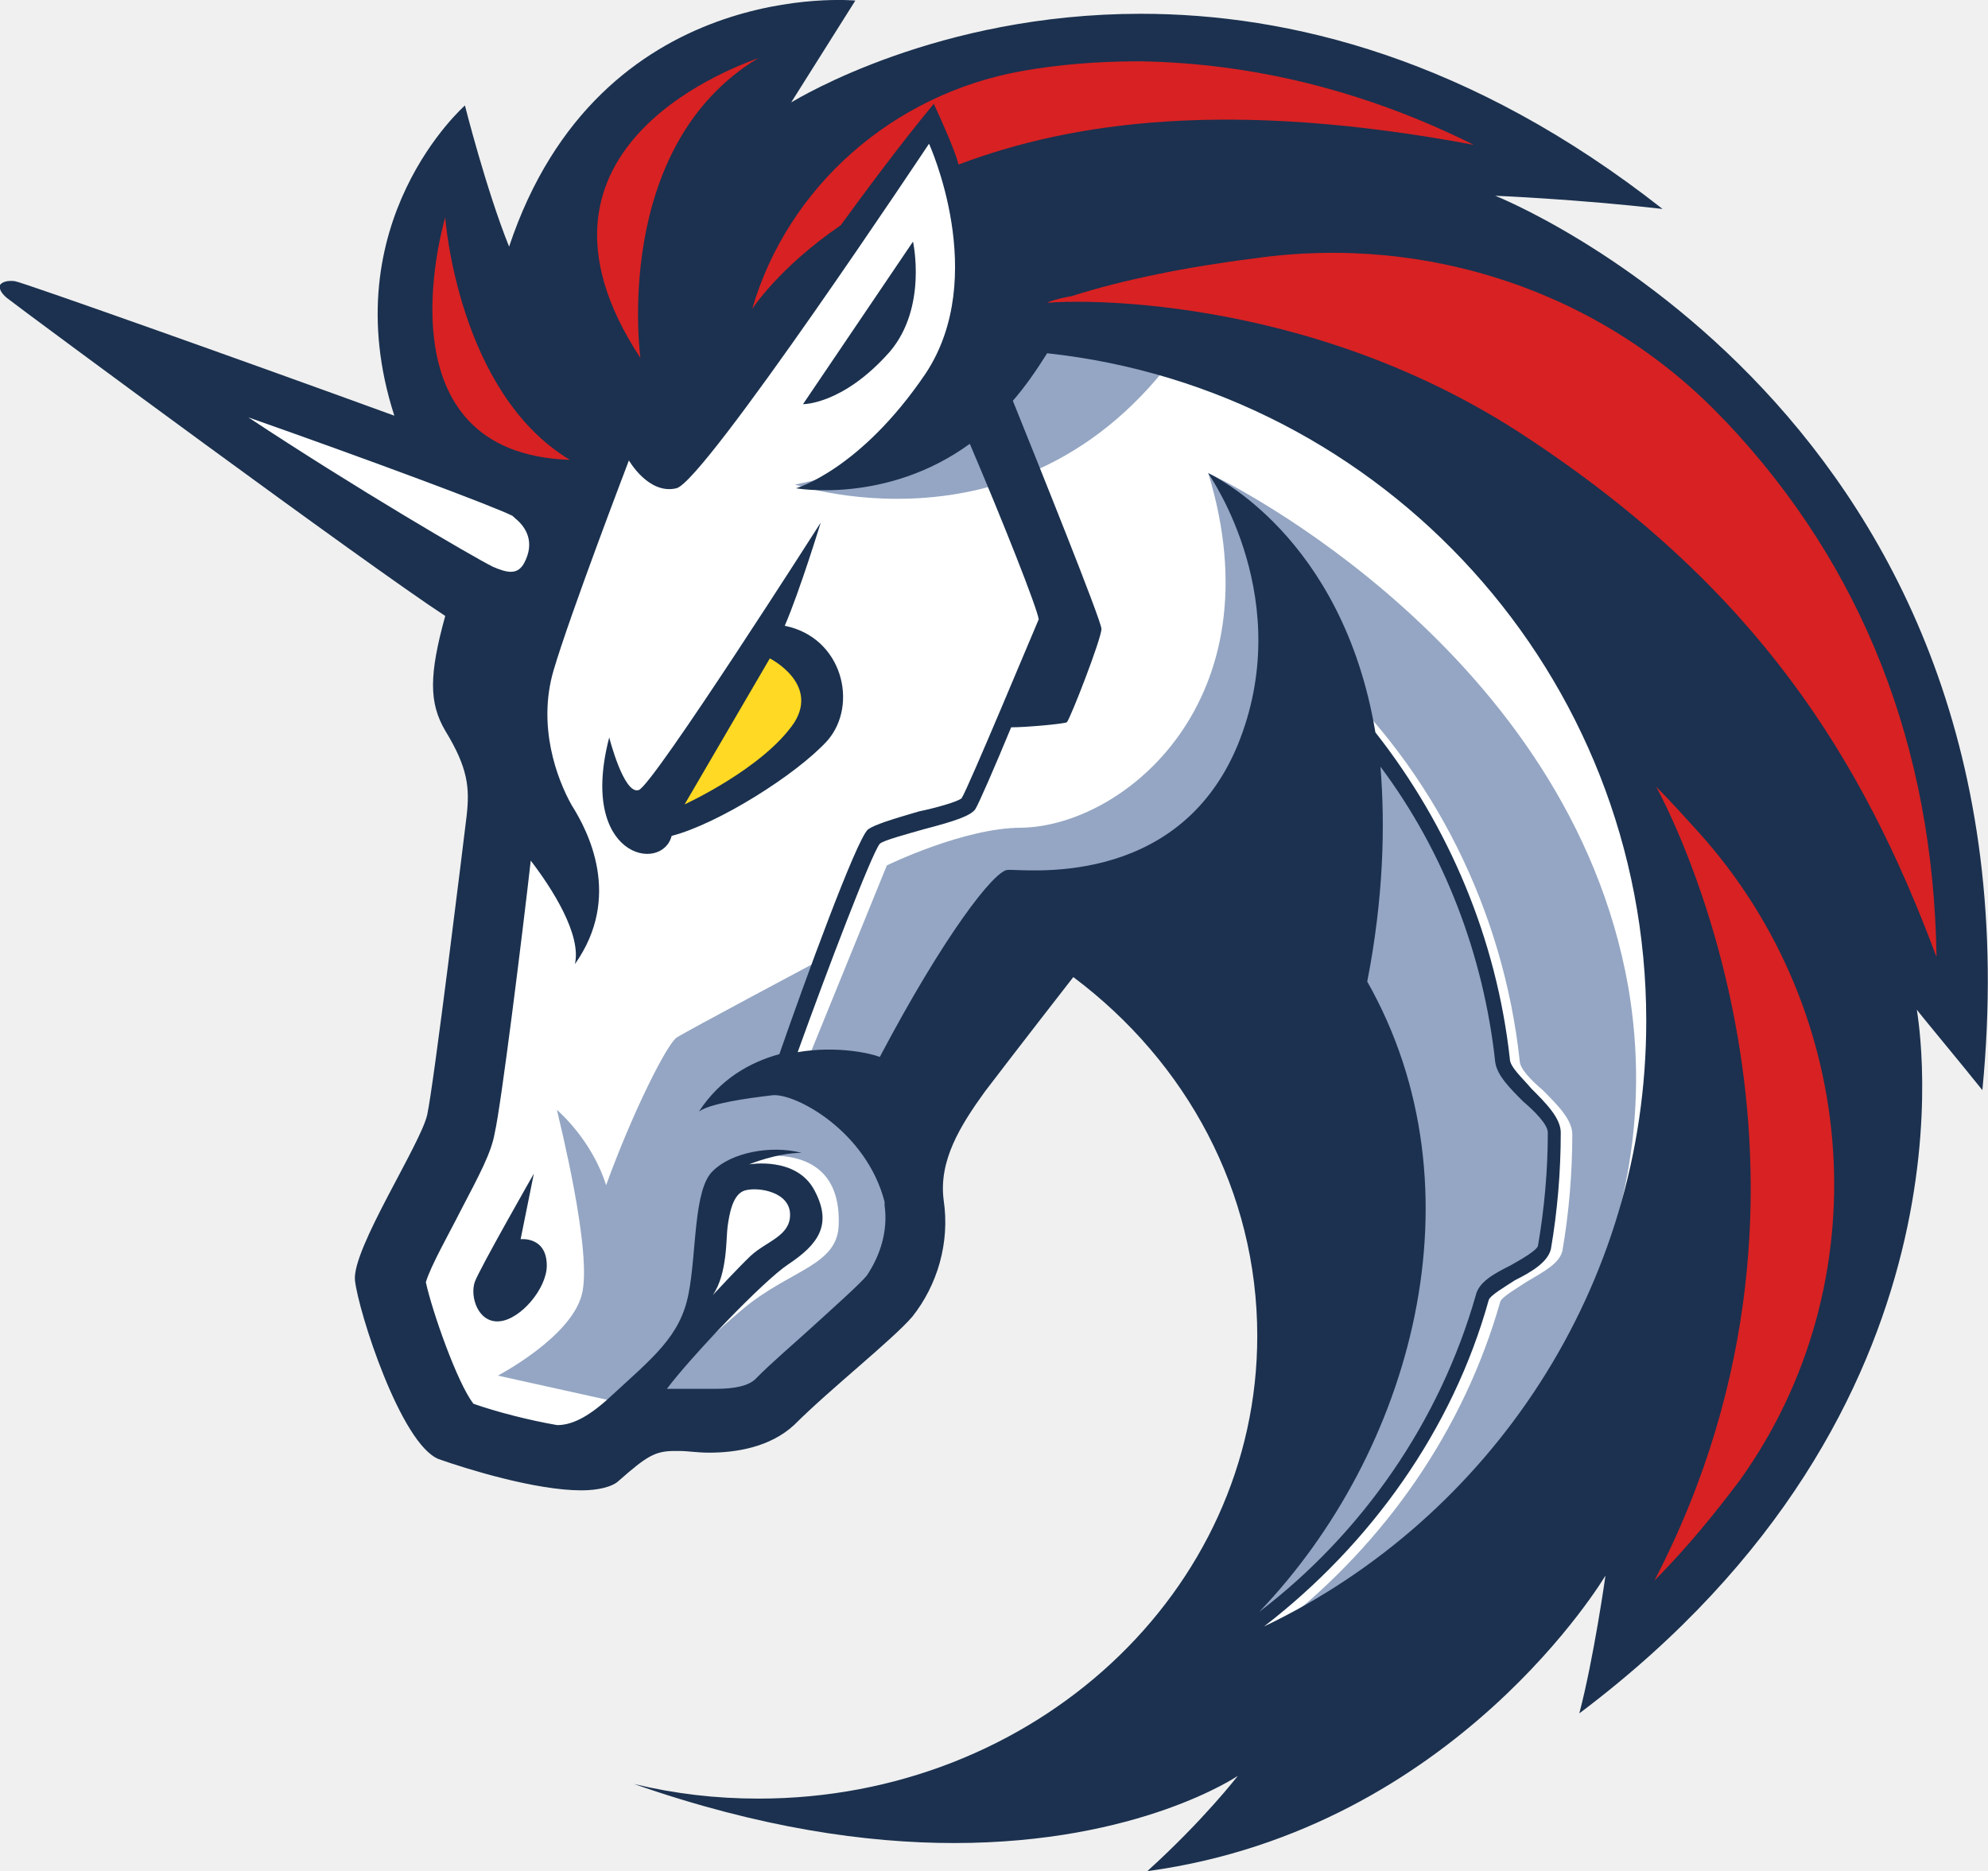
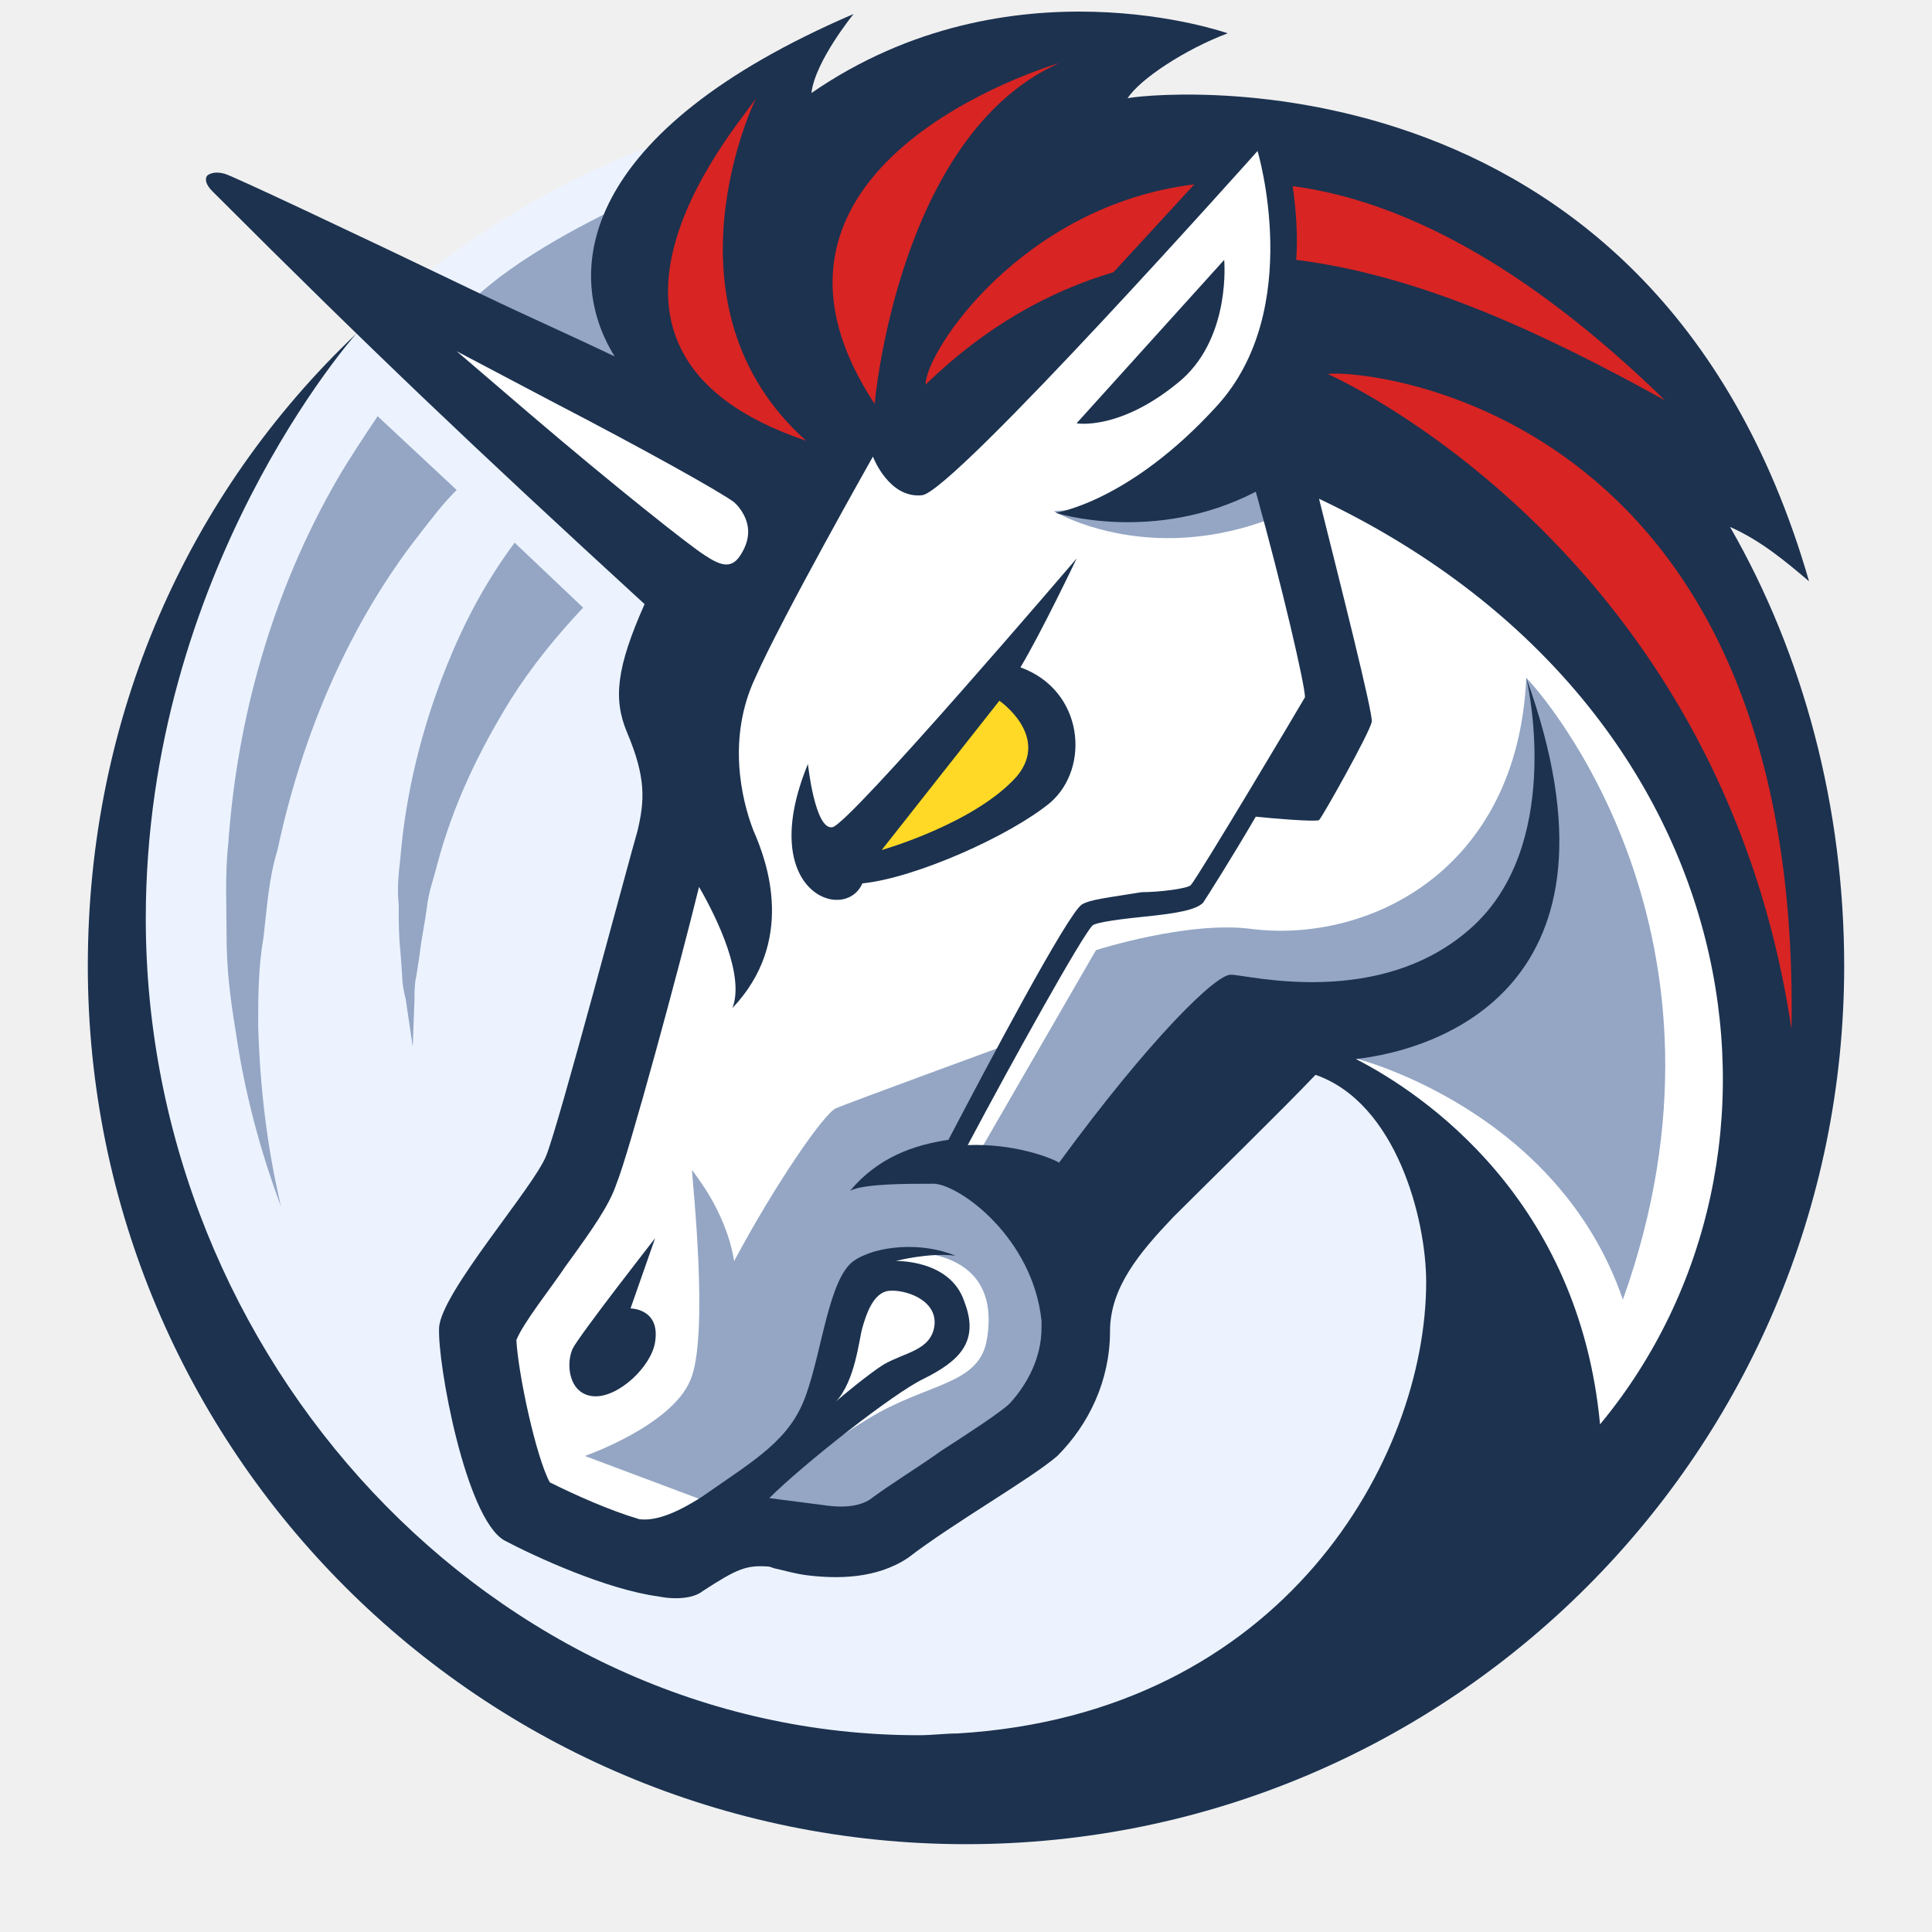
- <svg xmlns="http://www.w3.org/2000/svg" version="1.1" id="logo" x="0px" y="0px" viewBox="0 0 706.8 665.2" style="enable-background:new 0 0 706.8 665.2;" xml:space="preserve">
-   <style type="text/css">
- 	.st0{fill:#FFFFFF;}
- 	.st1{fill:#94A6C3;}
- 	.st2{fill:#1B314F;}
- 	.st3{fill:#FFD923;}
- 	.st4{fill:#D82122;}
- </style>
-   <path class="st0" d="M168.2,366.5L186.9,226L24.7,113.4l148.2,50.2l35-53.7l127.8-79.3l281.7,155.2l14.6,236.8L506.5,597l-99.2,15.2  l51.3-93.9v-90.4l-37.3-70.6l-37.9-25.1l-58.3,60.1v63.6l-45.5,42.6l-57.8,7L196.2,520l-42-13.4l-17.5-63l31.5-44.3V366.5z" />
-   <path class="st1" d="M427.2,112.2c-30.9-6.4-64.7-4.7-64.7-4.7s-11.1,51.3-79.9,64.8C283.1,172.3,373.5,203.2,427.2,112.2z" />
-   <path class="st1" d="M455.2,577.7c37.3-29.2,65.3-69.4,78.2-114.9c0.6-1.7,5.8-4.7,9.3-7c5.8-3.5,11.7-6.4,12.8-11.1  c2.3-13.4,3.5-27.4,3.5-41.4c0-5.2-5.3-10.5-10.5-15.7c-4.1-3.5-8.2-7.6-8.2-10.5c-5.8-53.1-30.3-102.7-69.4-138.8l-4.1,4.1  c37.9,35.6,62.4,84,67.7,135.3c0.6,4.7,5.2,9.3,9.9,14c4.1,3.5,8.8,8.8,8.8,11.1c0,13.4-1.2,26.8-3.5,40.2c-0.6,2.3-5.8,4.7-9.9,7  c-5.8,2.9-11.1,5.8-12.2,10.5c-14,49.6-46.1,92.8-88.7,120.8c7.6-16.3,31.5-69.4,44.3-96.3l-2.3-86.3l-74.1-71.7l-42,5.8l-46.1,74.7  c0,0,21.6,27.4-8.8,59.5c-29.7,31.5-53.1,38.5-53.1,38.5l-21.6-11.7c6.4-8.2,19.3-20.4,29.2-28.6c16.9-14,33.8-15.2,33.8-30.3  C298.9,403.3,265,412,265,412l-12.3,11.7l-5.2,43.2L221.9,499l-2.9-0.6l-42-9.3c0,0,25.7-13.4,29.8-28.6c4.1-14.6-8.2-63-8.8-65.9  c0.6,0.6,12.3,10.5,17.5,26.8c9.3-25.7,21.6-50.2,25.1-52.5c3.5-2.3,50.7-27.4,50.7-27.4l-15.7,41.4l11.7-6.4l28-68.8  c0,0,27.4-13.4,47.8-13.4c36.7-0.6,91-45.5,66.5-126c7,2.9,128.3,63.6,149.3,182.6C594.6,442.4,542.7,528.1,455.2,577.7z" />
-   <path class="st2" d="M316.4,125c13.4-15.8,8.2-39.1,8.2-39.1l-39.1,57.8C284.9,143.7,299.4,144.3,316.4,125z" />
-   <path class="st2" d="M185.1,440.6l4.7-23.3c0,0-19.3,33.8-21,38.5c-1.8,5.3,1.2,14.6,8.7,14c7.6-0.6,16.9-11.7,16.9-19.8  C194.4,439.5,185.1,440.6,185.1,440.6z" />
-   <path class="st2" d="M531.6,69.6c0,0,29.2,1.2,59.5,4.7c-68.3-53.7-133-69.4-185.5-69.4c-72.3,0-121.3,29.8-124.3,31.5l22.8-36.2  c0,0-91-8.8-123.1,87.5c-8.2-20.4-15.7-50.2-15.7-50.2S118,79,140.2,147.8C85.9,128,8.4,100.5,5.4,100c-4.1-0.6-5.3,1.2-5.3,1.2  s-1.2,1.7,2.3,4.7C8.9,111,131.4,201.5,158.3,219c-5.8,21-5.8,30.9,0,40.8c8.2,13.4,8.7,20.4,7.6,30.3c-1.2,9.9-11.7,95.7-14,106.2  c-2.3,10.5-26.8,47.8-25.7,58.9c1.2,11.1,16.3,58.3,29.8,63.6c9.9,3.5,34.4,11.1,50.7,11.1c5.8,0,11.1-1.2,13.4-3.5  c9.9-8.7,12.8-10.5,19.8-10.5c0.6,0,1.2,0,1.7,0c2.9,0,6.4,0.6,10.5,0.6c9.3,0,21.6-1.8,30.3-9.9c12.8-12.8,35-30.3,42-38.5  c8.8-11.1,13.4-26.2,11.1-41.4c-1.8-14,5.8-26.3,14.6-38.5c11.1-14.6,31.5-40.8,31.5-40.8C421.9,377.6,447,423.7,447,475  c0,91-79.3,164.5-177.3,164.5c-15.2,0-29.7-1.7-44.3-5.2c44.9,15.7,82.8,21,113.8,21c65.9,0,100.9-23.9,100.9-23.9  s-12.2,15.8-32.1,33.8c0.6,0,0.6,0,0.6,0c109.1-15.2,162.2-105,162.2-105s-4.1,29.2-9.3,49C706.6,500.1,682.1,363.6,681.5,359  c1.2,1.7,15.8,19.2,23.3,28.6C728.2,147.2,531.6,69.6,531.6,69.6z M308.2,453.5c-2.3,2.9-12.2,11.7-19.2,18.1  c-7,6.4-14.6,12.8-20.4,18.7c-2.3,2.3-7,3.5-14,3.5c-2.3,0-4.7,0-6.4,0c-1.2,0-2.3,0-3.5,0s-1.8,0-2.3,0c-1.8,0-3.5,0-5.3,0  c8.8-11.7,34.4-38.5,43.2-44.3c10.5-7,15.8-14,9.3-26.2c-6.4-12.3-23.3-9.3-23.3-9.3s9.9-4.1,18.7-4.1c-11.1-2.9-25.1,0-31.5,6.4  c-7,6.4-5.8,29.2-8.7,43.7c-2.9,15.2-12.8,22.8-28,36.8c-8.2,7.6-14,9.9-18.7,9.9c-9.9-1.7-21.6-4.7-29.8-7.6  c-5.8-7.6-14.6-32.7-16.9-43.2c1.7-5.8,8.7-18.1,12.2-25.1c7-13.4,11.1-21,12.3-28c2.3-9.9,9.9-71.2,12.8-96.8  c7.6,9.9,18.1,26.3,15.7,36.8c16.9-23.9,4.7-47.3-1.2-56.6c-5.2-9.3-12.2-28-6.4-47.8c5.8-19.8,26.8-74.7,26.8-74.7s7,12.3,16.9,9.9  c9.9-2.3,89.8-122.5,89.8-122.5s21.6,47.2-1.2,81.7c-23.3,34.4-46.1,40.8-46.1,40.8s32.1,5.8,61.8-15.8  c12.2,28.6,23.9,58.3,24.5,62.4c-1.8,4.1-25.1,60.1-27.4,63.6c-1.2,1.2-9.3,3.5-15.2,4.7c-9.9,2.9-15.7,4.7-18.1,6.4  c-4.1,3.5-22.8,54.8-31.5,79.9c-10.5,2.9-21,8.8-28.6,20.4c4.1-2.9,16.9-4.7,26.3-5.8c8.2-0.6,33.2,12.8,39.7,37.9  c0,0.6,0,0.6,0,1.2C315.8,437.7,312.9,446.5,308.2,453.5z M253.4,460.5c5.3-7.6,4.7-20.4,5.3-24.5c0.6-4.1,1.7-11.7,6.4-12.8  c4.7-1.2,15.8,0.6,15.8,8.7c0,7.6-8.2,9.3-14,14.6C262.7,450.5,254.5,459.3,253.4,460.5z M486.1,349c5.8-29.7,6.4-55.4,4.7-76.4  c22.7,30.3,36.7,67.1,40.8,105c0.6,4.7,5.2,9.3,9.9,14c4.1,3.5,8.8,8.2,8.8,11.1c0,13.4-1.2,26.8-3.5,40.3c-0.6,1.7-5.8,4.7-9.9,7  c-5.8,2.9-11.1,5.8-12.2,10.5c-12.8,44.9-40.3,84.6-77,112.6C501.9,516.5,528.1,423.1,486.1,349z M449.4,578.3  c37.9-29.2,67.1-70,79.9-116.1c0.6-1.7,5.8-4.7,9.3-7c5.8-2.9,11.7-6.4,12.8-11.1c2.3-13.4,3.5-27.4,3.5-41.4  c0-5.2-5.3-10.5-10.5-15.7c-2.9-3.5-7.6-7.6-7.6-10.5c-4.7-42.6-21.6-82.8-47.8-116.1c-11.7-70-58.3-91.6-59.5-92.2  c1.2,1.8,31.5,45.5,10.5,96.8c-21.6,51.9-77,43.8-81.7,44.3c-4.7,0-22.7,23.3-45.5,66.5c-2.9-1.2-15.2-4.1-29.2-1.7  c10.5-29.2,26.3-70.6,29.2-74.1c1.2-1.2,9.9-3.5,15.8-5.2c11.1-2.9,16.3-4.7,18.1-7c1.2-1.8,7-15.2,12.8-29.2  c5.3,0,18.7-1.2,19.8-1.8c1.2-1.2,12.3-29.7,12.3-33.2c0-2.9-22.8-59.5-31.5-81.1c4.1-4.7,8.2-10.5,12.2-16.9  C491.9,138.5,585.3,240,585.3,363C585.3,457.5,529.9,539.8,449.4,578.3z" />
-   <path class="st2" d="M294.2,263.3c11.1-12.8,5.3-36.7-15.2-40.8c5.3-12.2,12.8-36.7,12.8-36.7s-59.5,93.3-64.7,95.1  c-5.3,1.8-10.5-18.7-10.5-18.7c-11.1,42.6,18.7,48.4,22.2,35C255.1,293,283.1,275.5,294.2,263.3z" />
-   <path class="st3" d="M243.4,286l30.3-51.9c0,0,17.5,8.8,8.7,22.8C271.4,273.2,243.4,286,243.4,286z" />
-   <path class="st4" d="M618.5,526.4c-8.8,11.7-18.7,23.9-30.3,35.6c75.2-144.7,3.5-277.1,0.6-282.3c5.3,5.3,10.5,11.1,15.2,16.3  C661.7,360.1,668.7,456.4,618.5,526.4z" />
-   <path class="st4" d="M688.5,340.3c-26.3-70.6-63.6-130.7-145.8-184.9c-79.3-52.5-164.5-48.4-169.2-47.8c-0.6,0-1.2,0-1.2,0  c2.9-1.2,5.8-1.8,8.7-2.3c18.1-5.8,41.4-10.5,64.8-13.4C507.7,83,570.1,104,612.7,149c0.6,0.6,0.6,0.6,1.2,1.2  C662.3,201.5,687.4,265.6,688.5,340.3z" />
-   <path class="st4" d="M524,51.5c-86.9-16.3-142.9-8.2-183.2,7c-1.2-4.7-5.3-14-8.8-21.6C319.9,51.5,307,69,298.9,80.1  c-22.2,15.2-31.5,29.8-31.5,29.8c12.8-43.8,50.2-76.4,95.7-84.6c12.8-2.3,26.8-3.5,42-3.5C445.3,22.4,485.5,32.3,524,51.5z" />
-   <path class="st4" d="M202.6,163.5c-68.2-2.3-45.5-81.7-44.3-86.3C158.3,77.8,162.9,139.6,202.6,163.5z" />
-   <path class="st4" d="M269.7,20.6c-52.5,31.5-42,106.7-42,106.7C177.5,51,265.6,22.4,269.7,20.6z" />
-   <path class="st0" d="M183.4,184.5c3.5,2.9,7,8.2,2.9,15.8c-2.3,4.1-5.8,3.5-11.1,1.2c-7-3.5-49-28-86.9-53.1  c43.2,15.2,86.9,31.5,93.9,35C182.2,183.4,182.8,184,183.4,184.5z" />
+ <svg xmlns="http://www.w3.org/2000/svg" width="512" height="512" viewBox="0 0 512 512" fill="none">
+   <mask id="mask0" mask-type="alpha" maskUnits="userSpaceOnUse" x="0" y="0" width="512" height="512">
+     <rect width="512" height="512" fill="#C4C4C4" />
+   </mask>
+   <g mask="url(#mask0)">
+     <path d="M256 488.711C384.532 488.711 488.727 384.515 488.727 255.984C488.727 127.452 384.532 23.256 256 23.256C127.468 23.256 23.273 127.452 23.273 255.984C23.273 384.515 127.468 488.711 256 488.711Z" fill="#ECF3FF" />
+     <path d="M193.164 114.036L111.709 81.454V93.091L181.527 155.927L176.873 221.091L155.927 309.527L128 349.091L134.982 404.945L169.891 409.6L197.818 404.945L225.745 409.6L274.618 379.345L283.927 330.473L342.109 274.618L367.709 293.236L393.309 330.473V404.945L428.218 395.636L463.127 318.836L472.436 221.091L346.764 37.236L325.818 32.582L193.164 114.036Z" fill="white" />
+     <path d="M69.818 248.536C70.749 240.624 71.215 232.711 73.542 225.264C80.058 194.544 92.625 165.22 111.244 141.482C114.502 137.293 117.295 133.569 121.018 129.845L100.073 110.296C96.349 115.882 92.625 121.467 89.367 127.053C72.145 156.842 62.836 190.354 60.509 223.402C59.578 231.78 60.044 240.158 60.044 248.071C60.044 256.449 60.974 264.362 62.371 272.74C64.698 289.031 68.887 304.856 74.473 319.751C70.749 303.925 68.887 288.1 68.422 271.809C68.422 264.362 68.422 256.449 69.818 248.536Z" fill="#94A6C4" />
+     <path d="M165.236 97.745C153.6 92.16 137.309 84.713 125.673 79.127C136.378 68.887 155.927 58.182 172.218 51.2C160.582 60.509 160.582 80.058 165.236 97.745Z" fill="#94A6C4" />
+     <path d="M118.225 176.856C111.709 193.147 107.52 210.369 106.124 227.125C105.658 231.314 105.193 235.504 105.658 239.693C105.658 243.882 105.658 248.071 106.124 252.26L106.589 258.776C106.589 260.638 107.055 262.965 107.52 264.827L109.382 277.394L109.847 264.827C109.847 262.965 109.847 260.638 110.313 258.776L111.244 252.725C111.709 248.536 112.64 244.347 113.105 240.624C113.571 236.434 114.967 232.711 115.898 228.987C120.087 213.162 127.069 198.733 135.447 185.234C141.033 176.391 147.549 168.478 154.531 161.031L136.378 143.809C128.465 154.514 122.88 165.22 118.225 176.856Z" fill="#94A6C4" />
+     <path d="M387.724 97.264C363.055 88.42 353.28 91.213 353.28 91.213C353.28 91.213 337.92 132.638 279.273 135.431C279.738 135.896 332.335 166.616 387.724 97.264Z" fill="#94A6C4" />
+     <path d="M404.48 179.649C402.153 230.849 362.589 249.933 331.869 246.209C315.113 243.882 290.444 251.795 290.444 251.795L259.258 305.787L249.018 309.511L266.705 276.929C266.705 276.929 224.814 292.289 221.556 293.686C218.298 295.082 205.265 314.166 194.56 334.18C192.233 320.216 183.389 310.442 183.389 309.976C183.389 312.304 188.044 354.195 182.924 365.831C177.804 377.933 154.996 385.846 154.996 385.846L188.509 398.413L190.836 399.344L215.971 375.606L225.28 340.231L236.916 331.853C236.916 331.853 265.774 328.595 261.585 354.66C259.724 367.227 245.76 366.296 229.934 376.071C220.625 381.656 208.524 390.5 202.473 396.551L219.229 408.653C219.229 408.653 239.244 405.395 267.636 383.053C296.494 359.78 282.065 334.646 282.065 334.646L329.076 278.326L359.796 280.653C359.796 280.653 412.858 294.151 430.08 344.42C464.524 248.071 409.135 184.304 404.48 179.649Z" fill="#94A6C4" />
+     <path d="M458.473 139.636C466.851 143.36 473.367 148.929 479.418 154.049C437.527 8.827 301.615 25.118 298.822 26.049C302.08 20.929 314.182 13.016 325.353 8.827C325.353 8.827 267.636 -11.653 215.04 24.653C215.971 16.275 226.211 3.707 226.211 3.707C153.6 34.909 148.945 72.145 162.909 94.471C151.273 88.885 139.636 83.766 128 78.18C92.16 60.958 61.44 46.529 59.578 46.064C56.32 45.133 54.924 46.529 54.924 46.529C54.924 46.529 53.527 47.925 56.32 50.718C98.676 93.075 125.673 118.691 170.822 160.1C163.375 176.856 162.444 185.235 166.167 194.078C171.287 206.18 170.822 212.231 168.96 220.144C166.633 228.056 148.015 298.34 144.756 306.253C141.498 314.631 116.829 342.558 116.364 351.867C115.898 361.176 123.345 402.136 133.585 408.187C141.498 412.376 160.582 421.22 174.545 423.082C179.2 424.013 183.855 423.547 186.182 421.686C195.491 415.635 197.818 414.704 203.869 415.169L205.265 415.635C207.593 416.1 210.385 417.031 214.109 417.496C222.022 418.427 232.262 418.427 240.64 412.842C252.742 403.533 273.222 391.896 280.204 385.845C288.582 377.467 294.167 365.831 294.167 352.798C294.167 341.162 302.08 331.853 310.924 322.544C319.302 314.165 340.247 293.685 348.625 284.842C370.036 292.289 377.949 323.009 377.949 339.766C377.949 386.311 340.247 454.267 253.673 459.387C250.415 459.387 247.156 459.853 243.433 459.853C130.793 459.853 38.633 360.245 38.633 243.416C38.633 151.256 94.007 88.849 94.472 88.383C49.788 130.74 23.273 189.889 23.273 255.984C23.273 384.449 127.535 488.727 256 488.727C384.465 488.727 488.727 384.449 488.727 255.984C488.727 214.093 478.022 173.615 458.473 139.636ZM140.567 109.831C134.051 104.245 127.535 98.66 121.018 93.075C129.862 97.729 138.705 102.384 146.618 106.573C170.822 119.14 190.836 130.311 194.56 133.104C194.56 133.104 195.025 133.569 195.491 134.035C197.818 136.827 200.145 141.482 195.956 147.533C193.629 150.791 190.836 149.86 186.647 147.067C182.924 144.74 162.909 128.915 140.567 109.831ZM276.015 351.867C276.015 359.78 272.291 366.762 267.636 371.882C265.309 374.209 256 380.26 249.484 384.449C242.967 389.104 235.985 393.293 230.4 397.482C228.073 398.878 224.349 399.809 218.298 398.878L203.869 397.016C212.713 388.173 236.916 369.089 244.829 365.366C254.138 360.711 259.724 355.591 255.535 344.885C251.811 333.715 237.382 334.18 237.382 334.18C237.382 334.18 246.225 331.853 253.207 332.784C244.364 329.06 232.262 329.991 226.211 334.18C219.695 338.835 217.833 357.918 213.644 369.555C209.455 381.656 200.145 386.776 186.182 396.551C178.269 401.671 173.149 403.067 169.425 402.602C161.513 400.275 152.204 396.085 145.687 392.827C141.964 385.845 137.309 363.969 136.844 355.125C138.705 350.471 146.153 341.162 149.876 335.576C157.324 325.336 161.513 319.285 163.375 313.7C166.633 305.787 180.131 255.984 185.251 235.038C190.371 243.882 197.353 258.776 194.095 267.155C210.851 249.467 203.404 228.522 199.68 220.144C196.422 211.765 192.698 195.475 200.145 179.649C207.127 163.824 231.331 121.002 231.331 121.002C231.331 121.002 235.52 132.173 244.364 131.242C252.742 130.311 333.265 40.013 333.265 40.013C333.265 40.013 345.833 81.904 322.56 107.504C299.287 133.104 279.738 135.896 279.738 135.896C279.738 135.896 305.804 144.275 332.8 130.311C339.782 155.445 345.833 181.511 345.833 184.769C343.971 188.027 317.905 231.78 315.578 234.573C314.647 235.504 307.2 236.435 302.545 236.435C294.167 237.831 289.047 238.296 286.72 239.693C282.996 242.02 261.585 282.515 251.345 302.064C242.036 303.46 232.727 306.718 225.28 315.562C229.004 313.7 239.709 313.7 247.622 313.7C254.604 314.165 273.687 328.129 276.015 350.005C276.015 351.402 276.015 351.402 276.015 351.867ZM221.556 371.416C226.676 365.831 227.607 355.125 228.538 351.867C229.469 348.609 231.331 342.558 235.52 342.093C239.709 341.627 248.553 344.42 247.622 351.402C246.691 357.918 239.709 358.384 234.124 361.642C230.4 363.969 222.487 370.485 221.556 371.416ZM424.029 377.467C418.444 317.889 377.484 289.962 359.331 280.653C380.276 278.325 434.269 262.035 404.48 179.649C405.411 183.373 413.789 224.333 390.051 245.744C365.847 267.62 330.473 258.311 326.284 258.311C322.56 257.845 304.873 275.067 280.669 308.115C278.342 306.718 268.567 302.995 256.465 303.46C268.567 280.653 286.72 248.071 289.513 245.278C290.444 244.347 298.356 243.416 303.011 242.951C312.32 242.02 316.975 241.089 318.836 239.227C319.767 237.831 326.284 227.591 332.8 216.42C336.989 216.885 348.16 217.816 349.556 217.351C350.487 216.42 363.055 194.078 363.52 191.285C363.985 189.424 355.142 154.515 349.556 132.173C464.524 186.631 482.676 306.718 424.029 377.467Z" fill="#1C324F" />
+     <path d="M313.251 100.522C326.284 88.885 324.422 68.871 324.422 68.871L285.324 112.158C284.858 112.158 296.96 114.485 313.251 100.522Z" fill="#1C324F" />
+     <path d="M167.098 346.747L173.615 328.129C173.615 328.129 153.6 353.729 151.738 357.453C149.876 361.642 150.807 369.555 157.324 370.02C163.84 370.486 172.684 362.107 173.615 355.591C175.011 346.747 167.098 346.747 167.098 346.747Z" fill="#1C324F" />
+     <path d="M228.538 234.107C242.502 232.711 267.636 221.54 278.342 212.696C289.047 203.387 287.185 182.907 270.429 176.856C276.015 167.547 285.324 147.998 285.324 147.998C285.324 147.998 225.28 218.282 220.625 219.213C215.971 220.144 214.109 202.456 214.109 202.456C200.145 236.435 223.884 244.813 228.538 234.107Z" fill="#1C324F" />
+     <path d="M233.658 225.264L264.844 185.7C264.844 185.7 278.342 195.009 269.498 205.714C258.327 218.282 233.658 225.264 233.658 225.264Z" fill="#FFD925" />
+     <path d="M316.509 48.856L295.098 72.129C277.876 77.249 261.12 86.558 245.294 101.918C245.294 93.075 270.894 54.442 316.509 48.856Z" fill="#D82423" />
+     <path d="M343.505 68.871C343.971 62.82 343.505 55.838 342.574 49.322C370.502 53.045 403.549 69.336 441.251 106.107C410.065 88.885 377.018 73.06 343.505 68.871Z" fill="#D82423" />
+     <path d="M351.884 99.125C351.884 99.125 455.68 144.74 474.764 272.74C477.556 106.107 359.331 97.729 351.884 99.125Z" fill="#D82423" />
+     <path d="M200.611 25.584C199.214 29.307 140.567 92.144 213.644 116.813C173.614 80.973 200.145 26.049 200.611 25.584Z" fill="#D82423" />
+     <path d="M231.796 107.038C231.796 107.038 237.847 35.824 280.669 16.74C277.411 17.671 190.371 44.202 231.796 107.038Z" fill="#D82423" />
+   </g>
</svg>
